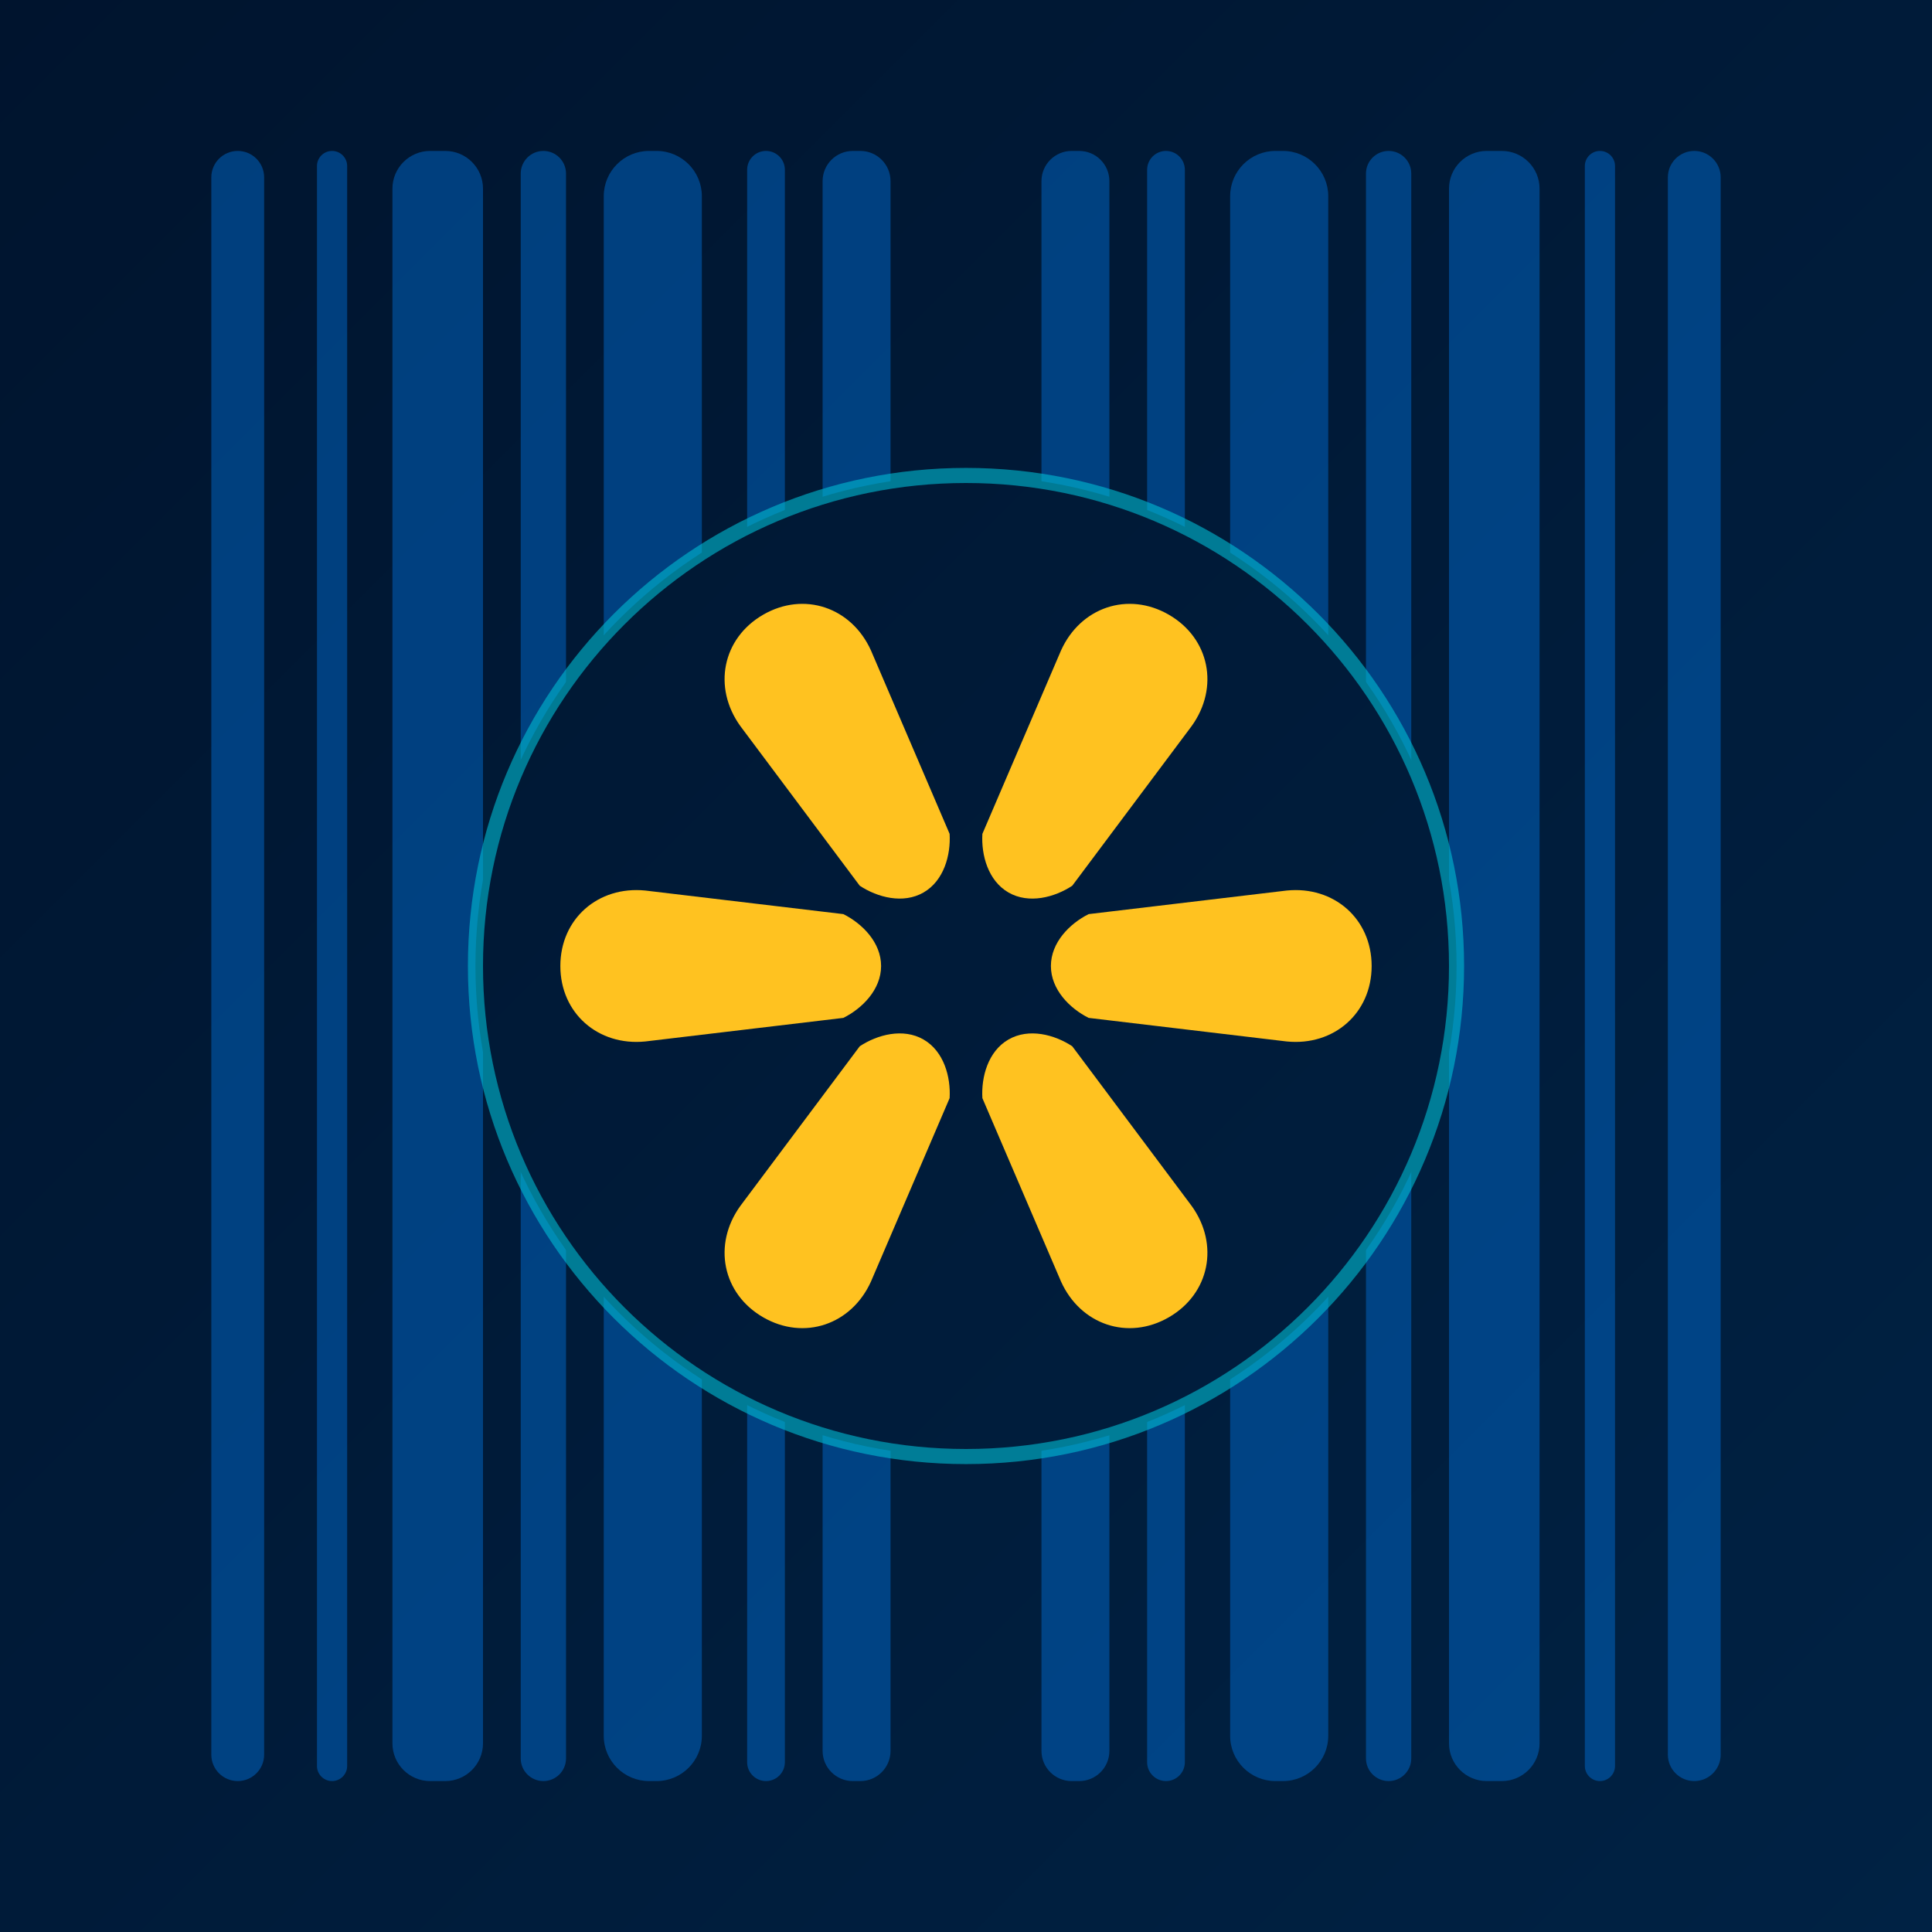
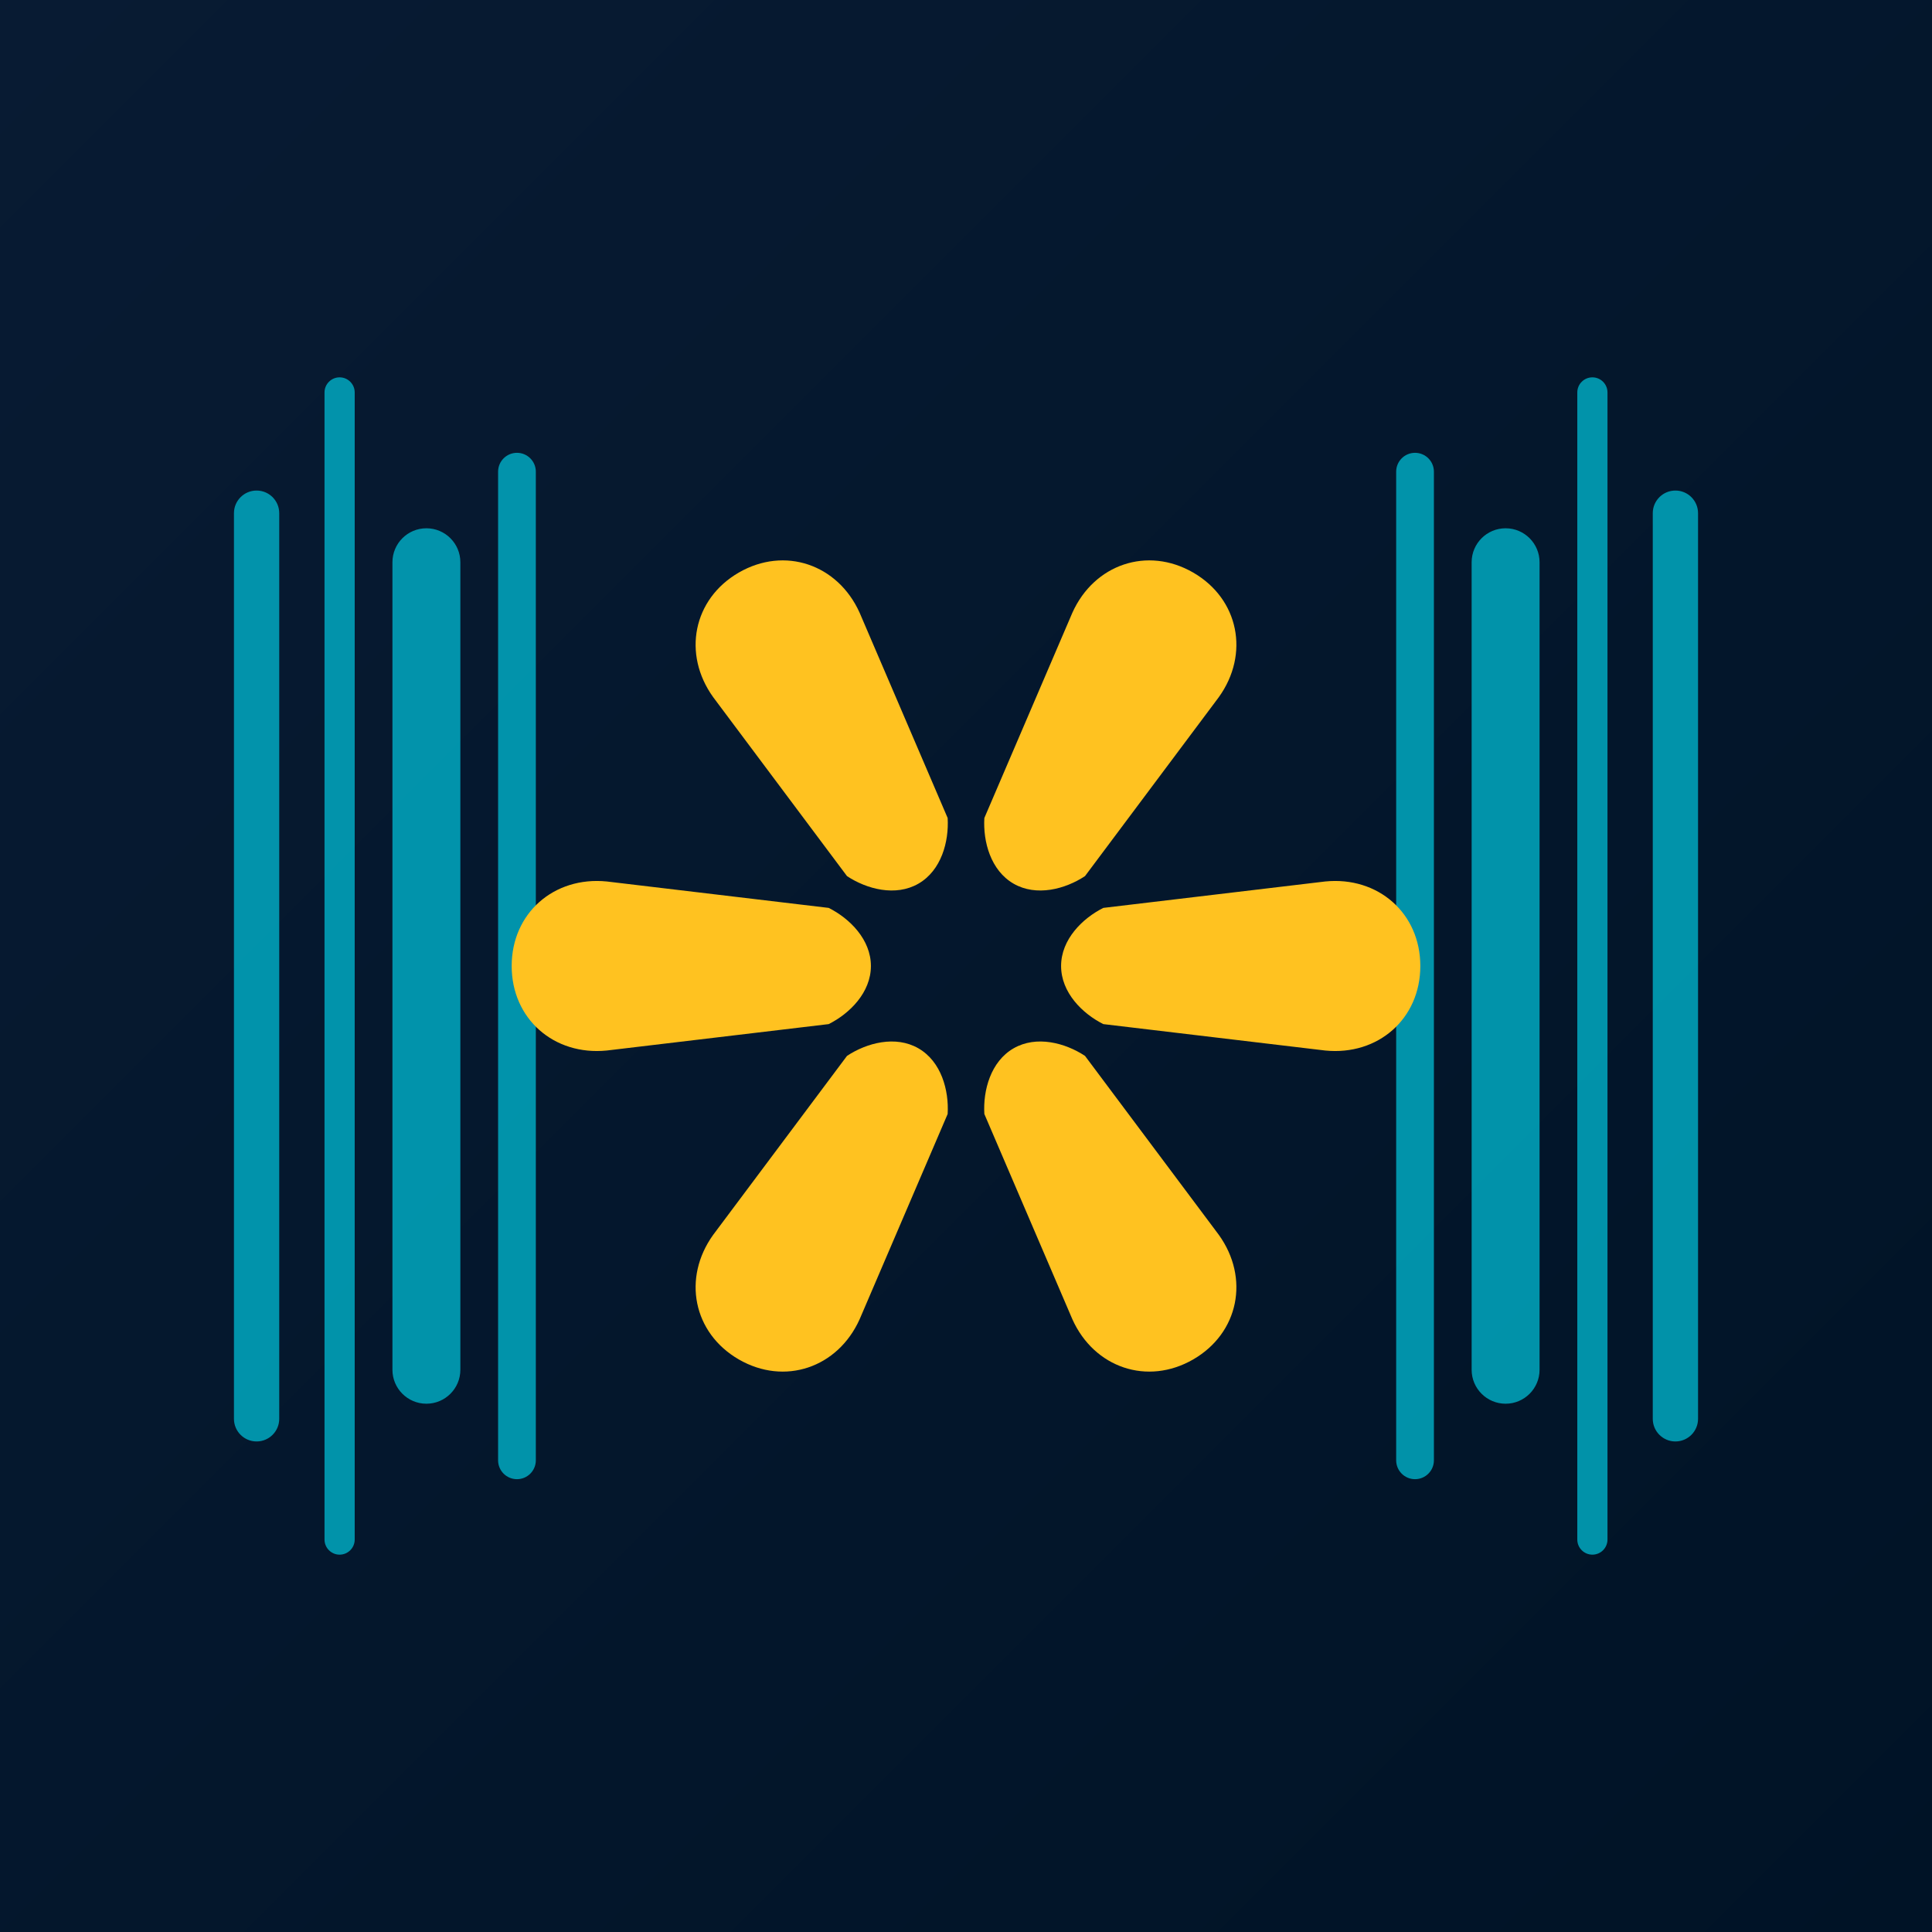
<svg xmlns="http://www.w3.org/2000/svg" viewBox="0 0 512 512" width="512" height="512">
  <defs>
-     <linearGradient id="bgM" x1="0" y1="0" x2="1" y2="1">
-       <stop offset="0%" stop-color="#00142e" />
-       <stop offset="100%" stop-color="#002244" />
+     <linearGradient id="bgBM" x1="0" y1="0" x2="1" y2="1">
+       <stop offset="0%" stop-color="#081b33" />
+       <stop offset="100%" stop-color="#001326" />
    </linearGradient>
-     <mask id="apertureMaskM">
-       <rect width="512" height="512" fill="white" />
-       <circle cx="256" cy="256" r="130" fill="black" />
-     </mask>
  </defs>
-   <rect width="512" height="512" fill="url(#bgM)" />
-   <g mask="url(#apertureMaskM)" fill="#0071dc" opacity="0.45">
-     <rect x="56" y="40" width="14" height="432" rx="7" />
-     <rect x="84" y="40" width="8" height="432" rx="4" />
-     <rect x="104" y="40" width="24" height="432" rx="10" />
-     <rect x="138" y="40" width="12" height="432" rx="6" />
-     <rect x="160" y="40" width="26" height="432" rx="12" />
-     <rect x="198" y="40" width="10" height="432" rx="5" />
-     <rect x="218" y="40" width="18" height="432" rx="8" />
-     <rect x="276" y="40" width="18" height="432" rx="8" />
-     <rect x="304" y="40" width="10" height="432" rx="5" />
-     <rect x="326" y="40" width="26" height="432" rx="12" />
-     <rect x="362" y="40" width="12" height="432" rx="6" />
-     <rect x="384" y="40" width="24" height="432" rx="10" />
-     <rect x="420" y="40" width="8" height="432" rx="4" />
-     <rect x="442" y="40" width="14" height="432" rx="7" />
+   <rect width="512" height="512" fill="url(#bgBM)" />
+   <g fill="#00bcd4" opacity="0.75">
+     <rect x="62" y="130" width="12" height="252" rx="6" />
+     <rect x="86" y="100" width="8" height="312" rx="4" />
+     <rect x="104" y="140" width="18" height="232" rx="9" />
+     <rect x="132" y="120" width="10" height="272" rx="5" />
  </g>
-   <circle cx="256" cy="256" r="130" fill="none" stroke="#00bcd4" stroke-width="4" opacity="0.6" />
+   <g fill="#00bcd4" opacity="0.75">
+     <rect x="370" y="120" width="10" height="272" rx="5" />
+     <rect x="390" y="140" width="18" height="232" rx="9" />
+     <rect x="418" y="100" width="8" height="312" rx="4" />
+     <rect x="438" y="130" width="12" height="252" rx="6" />
+   </g>
  <g id="walmart-spark" fill="#ffc220">
-     <path transform="translate(256,256) rotate(0) scale(1.25)" d="M 26, -11             C 22, -9, 18, -5, 18, 0             C 18, 5, 22, 9, 26, 11             L 68, 16             C 78, 17, 86, 10, 86, 0             C 86, -10, 78, -17, 68, -16             Z" />
-     <path transform="translate(256,256) rotate(60) scale(1.25)" d="M 26, -11             C 22, -9, 18, -5, 18, 0             C 18, 5, 22, 9, 26, 11             L 68, 16             C 78, 17, 86, 10, 86, 0             C 86, -10, 78, -17, 68, -16             Z" />
-     <path transform="translate(256,256) rotate(120) scale(1.25)" d="M 26, -11             C 22, -9, 18, -5, 18, 0             C 18, 5, 22, 9, 26, 11             L 68, 16             C 78, 17, 86, 10, 86, 0             C 86, -10, 78, -17, 68, -16             Z" />
-     <path transform="translate(256,256) rotate(180) scale(1.25)" d="M 26, -11             C 22, -9, 18, -5, 18, 0             C 18, 5, 22, 9, 26, 11             L 68, 16             C 78, 17, 86, 10, 86, 0             C 86, -10, 78, -17, 68, -16             Z" />
-     <path transform="translate(256,256) rotate(240) scale(1.25)" d="M 26, -11             C 22, -9, 18, -5, 18, 0             C 18, 5, 22, 9, 26, 11             L 68, 16             C 78, 17, 86, 10, 86, 0             C 86, -10, 78, -17, 68, -16             Z" />
-     <path transform="translate(256,256) rotate(300) scale(1.25)" d="M 26, -11             C 22, -9, 18, -5, 18, 0             C 18, 5, 22, 9, 26, 11             L 68, 16             C 78, 17, 86, 10, 86, 0             C 86, -10, 78, -17, 68, -16             Z" />
+     <path transform="translate(256,256) rotate(0) scale(1.4)" d="M 26, -11             C 22, -9, 18, -5, 18, 0             C 18, 5, 22, 9, 26, 11             L 68, 16             C 78, 17, 86, 10, 86, 0             C 86, -10, 78, -17, 68, -16             Z" />
+     <path transform="translate(256,256) rotate(60) scale(1.4)" d="M 26, -11             C 22, -9, 18, -5, 18, 0             C 18, 5, 22, 9, 26, 11             L 68, 16             C 78, 17, 86, 10, 86, 0             C 86, -10, 78, -17, 68, -16             Z" />
+     <path transform="translate(256,256) rotate(120) scale(1.4)" d="M 26, -11             C 22, -9, 18, -5, 18, 0             C 18, 5, 22, 9, 26, 11             L 68, 16             C 78, 17, 86, 10, 86, 0             C 86, -10, 78, -17, 68, -16             Z" />
+     <path transform="translate(256,256) rotate(180) scale(1.4)" d="M 26, -11             C 22, -9, 18, -5, 18, 0             C 18, 5, 22, 9, 26, 11             L 68, 16             C 78, 17, 86, 10, 86, 0             C 86, -10, 78, -17, 68, -16             Z" />
+     <path transform="translate(256,256) rotate(240) scale(1.4)" d="M 26, -11             C 22, -9, 18, -5, 18, 0             C 18, 5, 22, 9, 26, 11             L 68, 16             C 78, 17, 86, 10, 86, 0             C 86, -10, 78, -17, 68, -16             Z" />
+     <path transform="translate(256,256) rotate(300) scale(1.4)" d="M 26, -11             C 22, -9, 18, -5, 18, 0             C 18, 5, 22, 9, 26, 11             L 68, 16             C 78, 17, 86, 10, 86, 0             C 86, -10, 78, -17, 68, -16             Z" />
  </g>
</svg>
